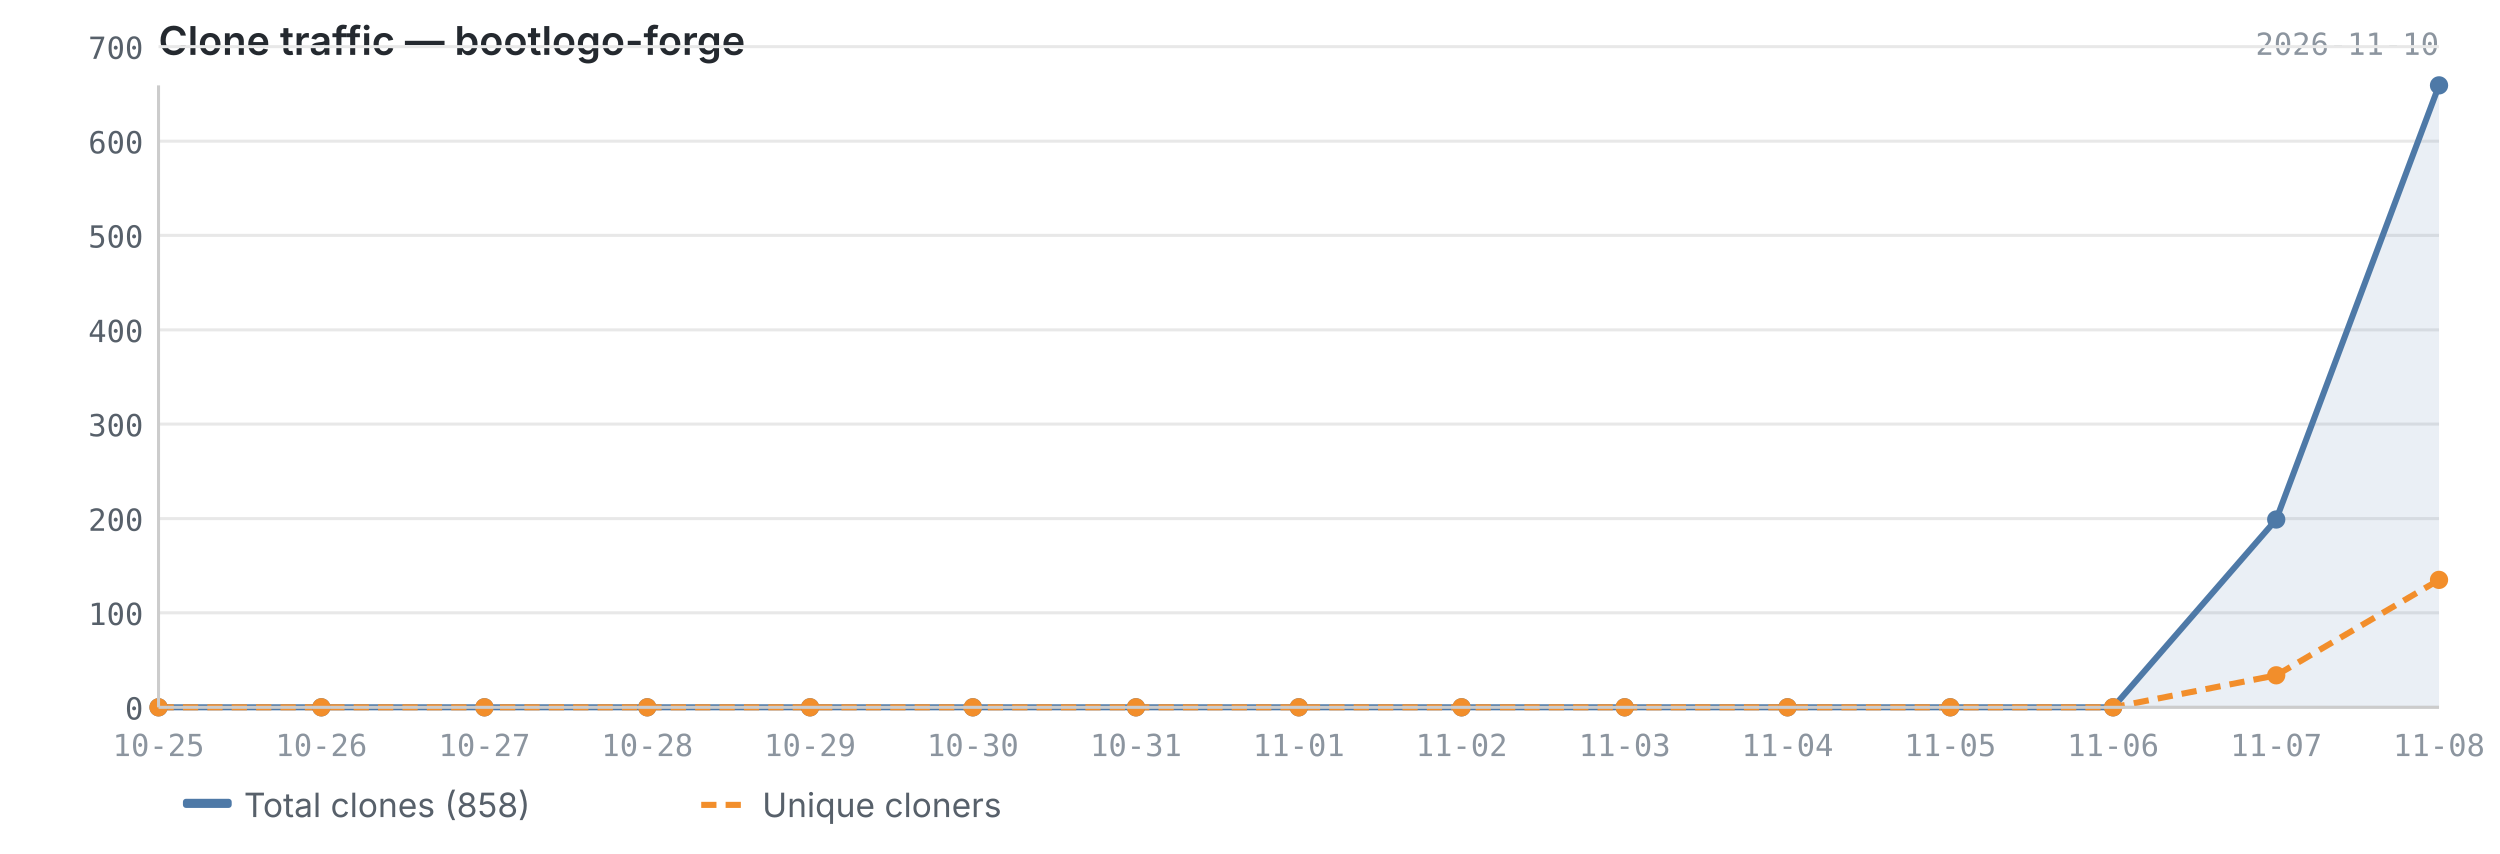
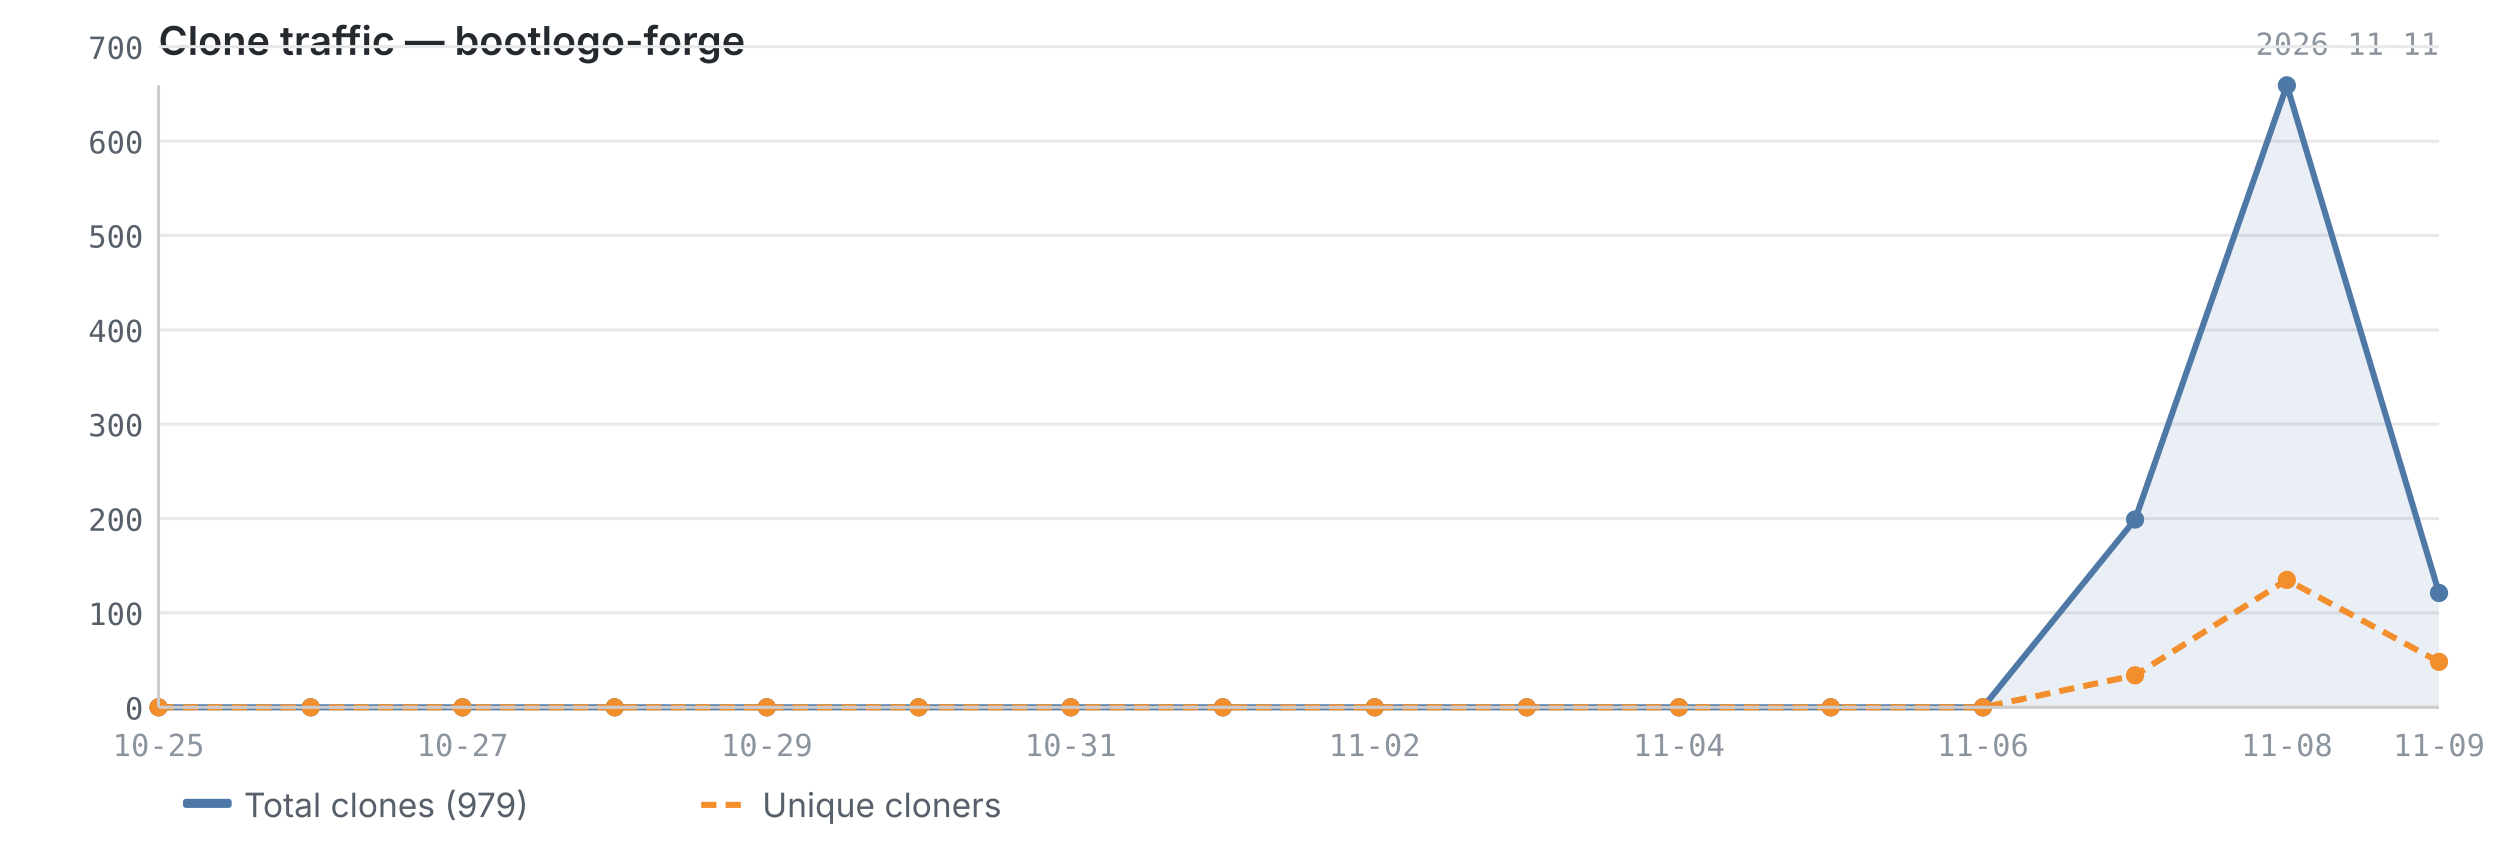
<svg xmlns="http://www.w3.org/2000/svg" viewBox="0 0 820 280" width="820" height="280">
  <text x="52" y="18" font-size="13" font-weight="600" fill="#24292f" font-family="-apple-system, BlinkMacSystemFont, 'Segoe UI', sans-serif">Clone traffic — bootlogo-forge</text>
-   <text x="800" y="18" font-size="10" fill="#8c959f" font-family="ui-monospace, SFMono-Regular, 'SF Mono', Menlo, monospace" text-anchor="end">2026-11-10</text>
+   <text x="800" y="18" font-size="10" fill="#8c959f" font-family="ui-monospace, SFMono-Regular, 'SF Mono', Menlo, monospace" text-anchor="end">2026-11-11</text>
  <line x1="52" y1="232.0" x2="800" y2="232.0" stroke="#e8e8e8" stroke-width="1" />
  <line x1="52" y1="201.0" x2="800" y2="201.0" stroke="#e8e8e8" stroke-width="1" />
  <line x1="52" y1="170.1" x2="800" y2="170.1" stroke="#e8e8e8" stroke-width="1" />
  <line x1="52" y1="139.1" x2="800" y2="139.1" stroke="#e8e8e8" stroke-width="1" />
  <line x1="52" y1="108.2" x2="800" y2="108.2" stroke="#e8e8e8" stroke-width="1" />
  <line x1="52" y1="77.2" x2="800" y2="77.2" stroke="#e8e8e8" stroke-width="1" />
  <line x1="52" y1="46.3" x2="800" y2="46.3" stroke="#e8e8e8" stroke-width="1" />
  <line x1="52" y1="15.3" x2="800" y2="15.3" stroke="#e8e8e8" stroke-width="1" />
-   <path d="M52.0,232.0 L52.0,232.0 L105.4,232.0 L158.9,232.0 L212.3,232.0 L265.7,232.0 L319.1,232.0 L372.6,232.0 L426.0,232.0 L479.4,232.0 L532.9,232.0 L586.3,232.0 L639.7,232.0 L693.1,232.0 L746.6,170.4 L800.0,28.0 L800.0,232.0 L52.0,232.0Z" fill="#4e79a7" opacity="0.12" />
-   <polyline points="52.0,232.0 105.4,232.0 158.9,232.0 212.3,232.0 265.7,232.0 319.1,232.0 372.6,232.0 426.0,232.0 479.4,232.0 532.9,232.0 586.3,232.0 639.7,232.0 693.1,232.0 746.6,170.4 800.0,28.0" fill="none" stroke="#4e79a7" stroke-width="2" stroke-linejoin="round" />
-   <polyline points="52.0,232.0 105.4,232.0 158.9,232.0 212.3,232.0 265.7,232.0 319.1,232.0 372.6,232.0 426.0,232.0 479.4,232.0 532.9,232.0 586.3,232.0 639.7,232.0 693.1,232.0 746.6,221.5 800.0,190.2" fill="none" stroke="#f28e2b" stroke-width="2" stroke-linejoin="round" stroke-dasharray="5,3" />
+   <path d="M52.0,232.0 L52.0,232.0 L101.9,232.0 L151.7,232.0 L201.6,232.0 L251.5,232.0 L301.3,232.0 L351.2,232.0 L401.1,232.0 L450.9,232.0 L500.8,232.0 L550.7,232.0 L600.5,232.0 L650.4,232.0 L700.3,170.4 L750.1,28.0 L800.0,194.5 L800.0,232.0 L52.0,232.0Z" fill="#4e79a7" opacity="0.12" />
+   <polyline points="52.0,232.0 101.9,232.0 151.7,232.0 201.6,232.0 251.5,232.0 301.3,232.0 351.2,232.0 401.1,232.0 450.9,232.0 500.8,232.0 550.7,232.0 600.5,232.0 650.4,232.0 700.3,170.4 750.1,28.0 800.0,194.5" fill="none" stroke="#4e79a7" stroke-width="2" stroke-linejoin="round" />
+   <polyline points="52.0,232.0 101.9,232.0 151.7,232.0 201.6,232.0 251.5,232.0 301.3,232.0 351.2,232.0 401.1,232.0 450.9,232.0 500.8,232.0 550.7,232.0 600.5,232.0 650.4,232.0 700.3,221.5 750.1,190.2 800.0,217.1" fill="none" stroke="#f28e2b" stroke-width="2" stroke-linejoin="round" stroke-dasharray="5,3" />
  <circle cx="52.0" cy="232.0" r="3" fill="#4e79a7" />
-   <circle cx="105.4" cy="232.0" r="3" fill="#4e79a7" />
-   <circle cx="158.9" cy="232.0" r="3" fill="#4e79a7" />
-   <circle cx="212.3" cy="232.0" r="3" fill="#4e79a7" />
-   <circle cx="265.7" cy="232.0" r="3" fill="#4e79a7" />
-   <circle cx="319.1" cy="232.0" r="3" fill="#4e79a7" />
-   <circle cx="372.6" cy="232.0" r="3" fill="#4e79a7" />
-   <circle cx="426.0" cy="232.0" r="3" fill="#4e79a7" />
-   <circle cx="479.4" cy="232.0" r="3" fill="#4e79a7" />
-   <circle cx="532.9" cy="232.0" r="3" fill="#4e79a7" />
-   <circle cx="586.3" cy="232.0" r="3" fill="#4e79a7" />
-   <circle cx="639.7" cy="232.0" r="3" fill="#4e79a7" />
-   <circle cx="693.1" cy="232.0" r="3" fill="#4e79a7" />
-   <circle cx="746.6" cy="170.4" r="3" fill="#4e79a7" />
-   <circle cx="800.0" cy="28.0" r="3" fill="#4e79a7" />
+   <circle cx="101.9" cy="232.0" r="3" fill="#4e79a7" />
+   <circle cx="151.7" cy="232.0" r="3" fill="#4e79a7" />
+   <circle cx="201.6" cy="232.0" r="3" fill="#4e79a7" />
+   <circle cx="251.5" cy="232.0" r="3" fill="#4e79a7" />
+   <circle cx="301.3" cy="232.0" r="3" fill="#4e79a7" />
+   <circle cx="351.2" cy="232.0" r="3" fill="#4e79a7" />
+   <circle cx="401.1" cy="232.0" r="3" fill="#4e79a7" />
+   <circle cx="450.9" cy="232.0" r="3" fill="#4e79a7" />
+   <circle cx="500.8" cy="232.0" r="3" fill="#4e79a7" />
+   <circle cx="550.7" cy="232.0" r="3" fill="#4e79a7" />
+   <circle cx="600.5" cy="232.0" r="3" fill="#4e79a7" />
+   <circle cx="650.4" cy="232.0" r="3" fill="#4e79a7" />
+   <circle cx="700.3" cy="170.4" r="3" fill="#4e79a7" />
+   <circle cx="750.1" cy="28.0" r="3" fill="#4e79a7" />
+   <circle cx="800.0" cy="194.5" r="3" fill="#4e79a7" />
  <circle cx="52.0" cy="232.0" r="3" fill="#f28e2b" />
-   <circle cx="105.4" cy="232.0" r="3" fill="#f28e2b" />
-   <circle cx="158.9" cy="232.0" r="3" fill="#f28e2b" />
-   <circle cx="212.3" cy="232.0" r="3" fill="#f28e2b" />
-   <circle cx="265.7" cy="232.0" r="3" fill="#f28e2b" />
-   <circle cx="319.1" cy="232.0" r="3" fill="#f28e2b" />
-   <circle cx="372.6" cy="232.0" r="3" fill="#f28e2b" />
-   <circle cx="426.0" cy="232.0" r="3" fill="#f28e2b" />
-   <circle cx="479.4" cy="232.0" r="3" fill="#f28e2b" />
-   <circle cx="532.9" cy="232.0" r="3" fill="#f28e2b" />
-   <circle cx="586.3" cy="232.0" r="3" fill="#f28e2b" />
-   <circle cx="639.7" cy="232.0" r="3" fill="#f28e2b" />
-   <circle cx="693.1" cy="232.0" r="3" fill="#f28e2b" />
-   <circle cx="746.6" cy="221.5" r="3" fill="#f28e2b" />
-   <circle cx="800.0" cy="190.2" r="3" fill="#f28e2b" />
+   <circle cx="101.9" cy="232.0" r="3" fill="#f28e2b" />
+   <circle cx="151.7" cy="232.0" r="3" fill="#f28e2b" />
+   <circle cx="201.6" cy="232.0" r="3" fill="#f28e2b" />
+   <circle cx="251.5" cy="232.0" r="3" fill="#f28e2b" />
+   <circle cx="301.3" cy="232.0" r="3" fill="#f28e2b" />
+   <circle cx="351.2" cy="232.0" r="3" fill="#f28e2b" />
+   <circle cx="401.1" cy="232.0" r="3" fill="#f28e2b" />
+   <circle cx="450.9" cy="232.0" r="3" fill="#f28e2b" />
+   <circle cx="500.8" cy="232.0" r="3" fill="#f28e2b" />
+   <circle cx="550.7" cy="232.0" r="3" fill="#f28e2b" />
+   <circle cx="600.5" cy="232.0" r="3" fill="#f28e2b" />
+   <circle cx="650.4" cy="232.0" r="3" fill="#f28e2b" />
+   <circle cx="700.3" cy="221.5" r="3" fill="#f28e2b" />
+   <circle cx="750.1" cy="190.2" r="3" fill="#f28e2b" />
+   <circle cx="800.0" cy="217.1" r="3" fill="#f28e2b" />
  <line x1="52" y1="28" x2="52" y2="232" stroke="#cccccc" stroke-width="1" />
  <line x1="52" y1="232" x2="800" y2="232" stroke="#cccccc" stroke-width="1" />
  <text x="47" y="236.0" text-anchor="end" font-size="10" fill="#57606a" font-family="ui-monospace, SFMono-Regular, 'SF Mono', Menlo, monospace">0</text>
  <text x="47" y="205.0" text-anchor="end" font-size="10" fill="#57606a" font-family="ui-monospace, SFMono-Regular, 'SF Mono', Menlo, monospace">100</text>
  <text x="47" y="174.1" text-anchor="end" font-size="10" fill="#57606a" font-family="ui-monospace, SFMono-Regular, 'SF Mono', Menlo, monospace">200</text>
  <text x="47" y="143.1" text-anchor="end" font-size="10" fill="#57606a" font-family="ui-monospace, SFMono-Regular, 'SF Mono', Menlo, monospace">300</text>
  <text x="47" y="112.2" text-anchor="end" font-size="10" fill="#57606a" font-family="ui-monospace, SFMono-Regular, 'SF Mono', Menlo, monospace">400</text>
  <text x="47" y="81.2" text-anchor="end" font-size="10" fill="#57606a" font-family="ui-monospace, SFMono-Regular, 'SF Mono', Menlo, monospace">500</text>
  <text x="47" y="50.3" text-anchor="end" font-size="10" fill="#57606a" font-family="ui-monospace, SFMono-Regular, 'SF Mono', Menlo, monospace">600</text>
  <text x="47" y="19.3" text-anchor="end" font-size="10" fill="#57606a" font-family="ui-monospace, SFMono-Regular, 'SF Mono', Menlo, monospace">700</text>
  <text x="52.0" y="248" text-anchor="middle" font-size="10" fill="#8c959f" font-family="ui-monospace, SFMono-Regular, 'SF Mono', Menlo, monospace">10-25</text>
-   <text x="105.4" y="248" text-anchor="middle" font-size="10" fill="#8c959f" font-family="ui-monospace, SFMono-Regular, 'SF Mono', Menlo, monospace">10-26</text>
-   <text x="158.9" y="248" text-anchor="middle" font-size="10" fill="#8c959f" font-family="ui-monospace, SFMono-Regular, 'SF Mono', Menlo, monospace">10-27</text>
-   <text x="212.3" y="248" text-anchor="middle" font-size="10" fill="#8c959f" font-family="ui-monospace, SFMono-Regular, 'SF Mono', Menlo, monospace">10-28</text>
-   <text x="265.7" y="248" text-anchor="middle" font-size="10" fill="#8c959f" font-family="ui-monospace, SFMono-Regular, 'SF Mono', Menlo, monospace">10-29</text>
-   <text x="319.1" y="248" text-anchor="middle" font-size="10" fill="#8c959f" font-family="ui-monospace, SFMono-Regular, 'SF Mono', Menlo, monospace">10-30</text>
-   <text x="372.6" y="248" text-anchor="middle" font-size="10" fill="#8c959f" font-family="ui-monospace, SFMono-Regular, 'SF Mono', Menlo, monospace">10-31</text>
-   <text x="426.0" y="248" text-anchor="middle" font-size="10" fill="#8c959f" font-family="ui-monospace, SFMono-Regular, 'SF Mono', Menlo, monospace">11-01</text>
-   <text x="479.4" y="248" text-anchor="middle" font-size="10" fill="#8c959f" font-family="ui-monospace, SFMono-Regular, 'SF Mono', Menlo, monospace">11-02</text>
-   <text x="532.9" y="248" text-anchor="middle" font-size="10" fill="#8c959f" font-family="ui-monospace, SFMono-Regular, 'SF Mono', Menlo, monospace">11-03</text>
-   <text x="586.3" y="248" text-anchor="middle" font-size="10" fill="#8c959f" font-family="ui-monospace, SFMono-Regular, 'SF Mono', Menlo, monospace">11-04</text>
-   <text x="639.7" y="248" text-anchor="middle" font-size="10" fill="#8c959f" font-family="ui-monospace, SFMono-Regular, 'SF Mono', Menlo, monospace">11-05</text>
-   <text x="693.1" y="248" text-anchor="middle" font-size="10" fill="#8c959f" font-family="ui-monospace, SFMono-Regular, 'SF Mono', Menlo, monospace">11-06</text>
-   <text x="746.6" y="248" text-anchor="middle" font-size="10" fill="#8c959f" font-family="ui-monospace, SFMono-Regular, 'SF Mono', Menlo, monospace">11-07</text>
-   <text x="800.0" y="248" text-anchor="middle" font-size="10" fill="#8c959f" font-family="ui-monospace, SFMono-Regular, 'SF Mono', Menlo, monospace">11-08</text>
+   <text x="151.7" y="248" text-anchor="middle" font-size="10" fill="#8c959f" font-family="ui-monospace, SFMono-Regular, 'SF Mono', Menlo, monospace">10-27</text>
+   <text x="251.5" y="248" text-anchor="middle" font-size="10" fill="#8c959f" font-family="ui-monospace, SFMono-Regular, 'SF Mono', Menlo, monospace">10-29</text>
+   <text x="351.2" y="248" text-anchor="middle" font-size="10" fill="#8c959f" font-family="ui-monospace, SFMono-Regular, 'SF Mono', Menlo, monospace">10-31</text>
+   <text x="450.9" y="248" text-anchor="middle" font-size="10" fill="#8c959f" font-family="ui-monospace, SFMono-Regular, 'SF Mono', Menlo, monospace">11-02</text>
+   <text x="550.7" y="248" text-anchor="middle" font-size="10" fill="#8c959f" font-family="ui-monospace, SFMono-Regular, 'SF Mono', Menlo, monospace">11-04</text>
+   <text x="650.4" y="248" text-anchor="middle" font-size="10" fill="#8c959f" font-family="ui-monospace, SFMono-Regular, 'SF Mono', Menlo, monospace">11-06</text>
+   <text x="750.1" y="248" text-anchor="middle" font-size="10" fill="#8c959f" font-family="ui-monospace, SFMono-Regular, 'SF Mono', Menlo, monospace">11-08</text>
+   <text x="800.0" y="248" text-anchor="middle" font-size="10" fill="#8c959f" font-family="ui-monospace, SFMono-Regular, 'SF Mono', Menlo, monospace">11-09</text>
  <rect x="60" y="262" width="16" height="3" fill="#4e79a7" rx="1" />
-   <text x="80" y="268" font-size="11" fill="#57606a" font-family="-apple-system, BlinkMacSystemFont, 'Segoe UI', sans-serif">Total clones (858)</text>
+   <text x="80" y="268" font-size="11" fill="#57606a" font-family="-apple-system, BlinkMacSystemFont, 'Segoe UI', sans-serif">Total clones (979)</text>
  <line x1="230" y1="264" x2="246" y2="264" stroke="#f28e2b" stroke-width="2" stroke-dasharray="5,3" />
  <text x="250" y="268" font-size="11" fill="#57606a" font-family="-apple-system, BlinkMacSystemFont, 'Segoe UI', sans-serif">Unique cloners</text>
</svg>
